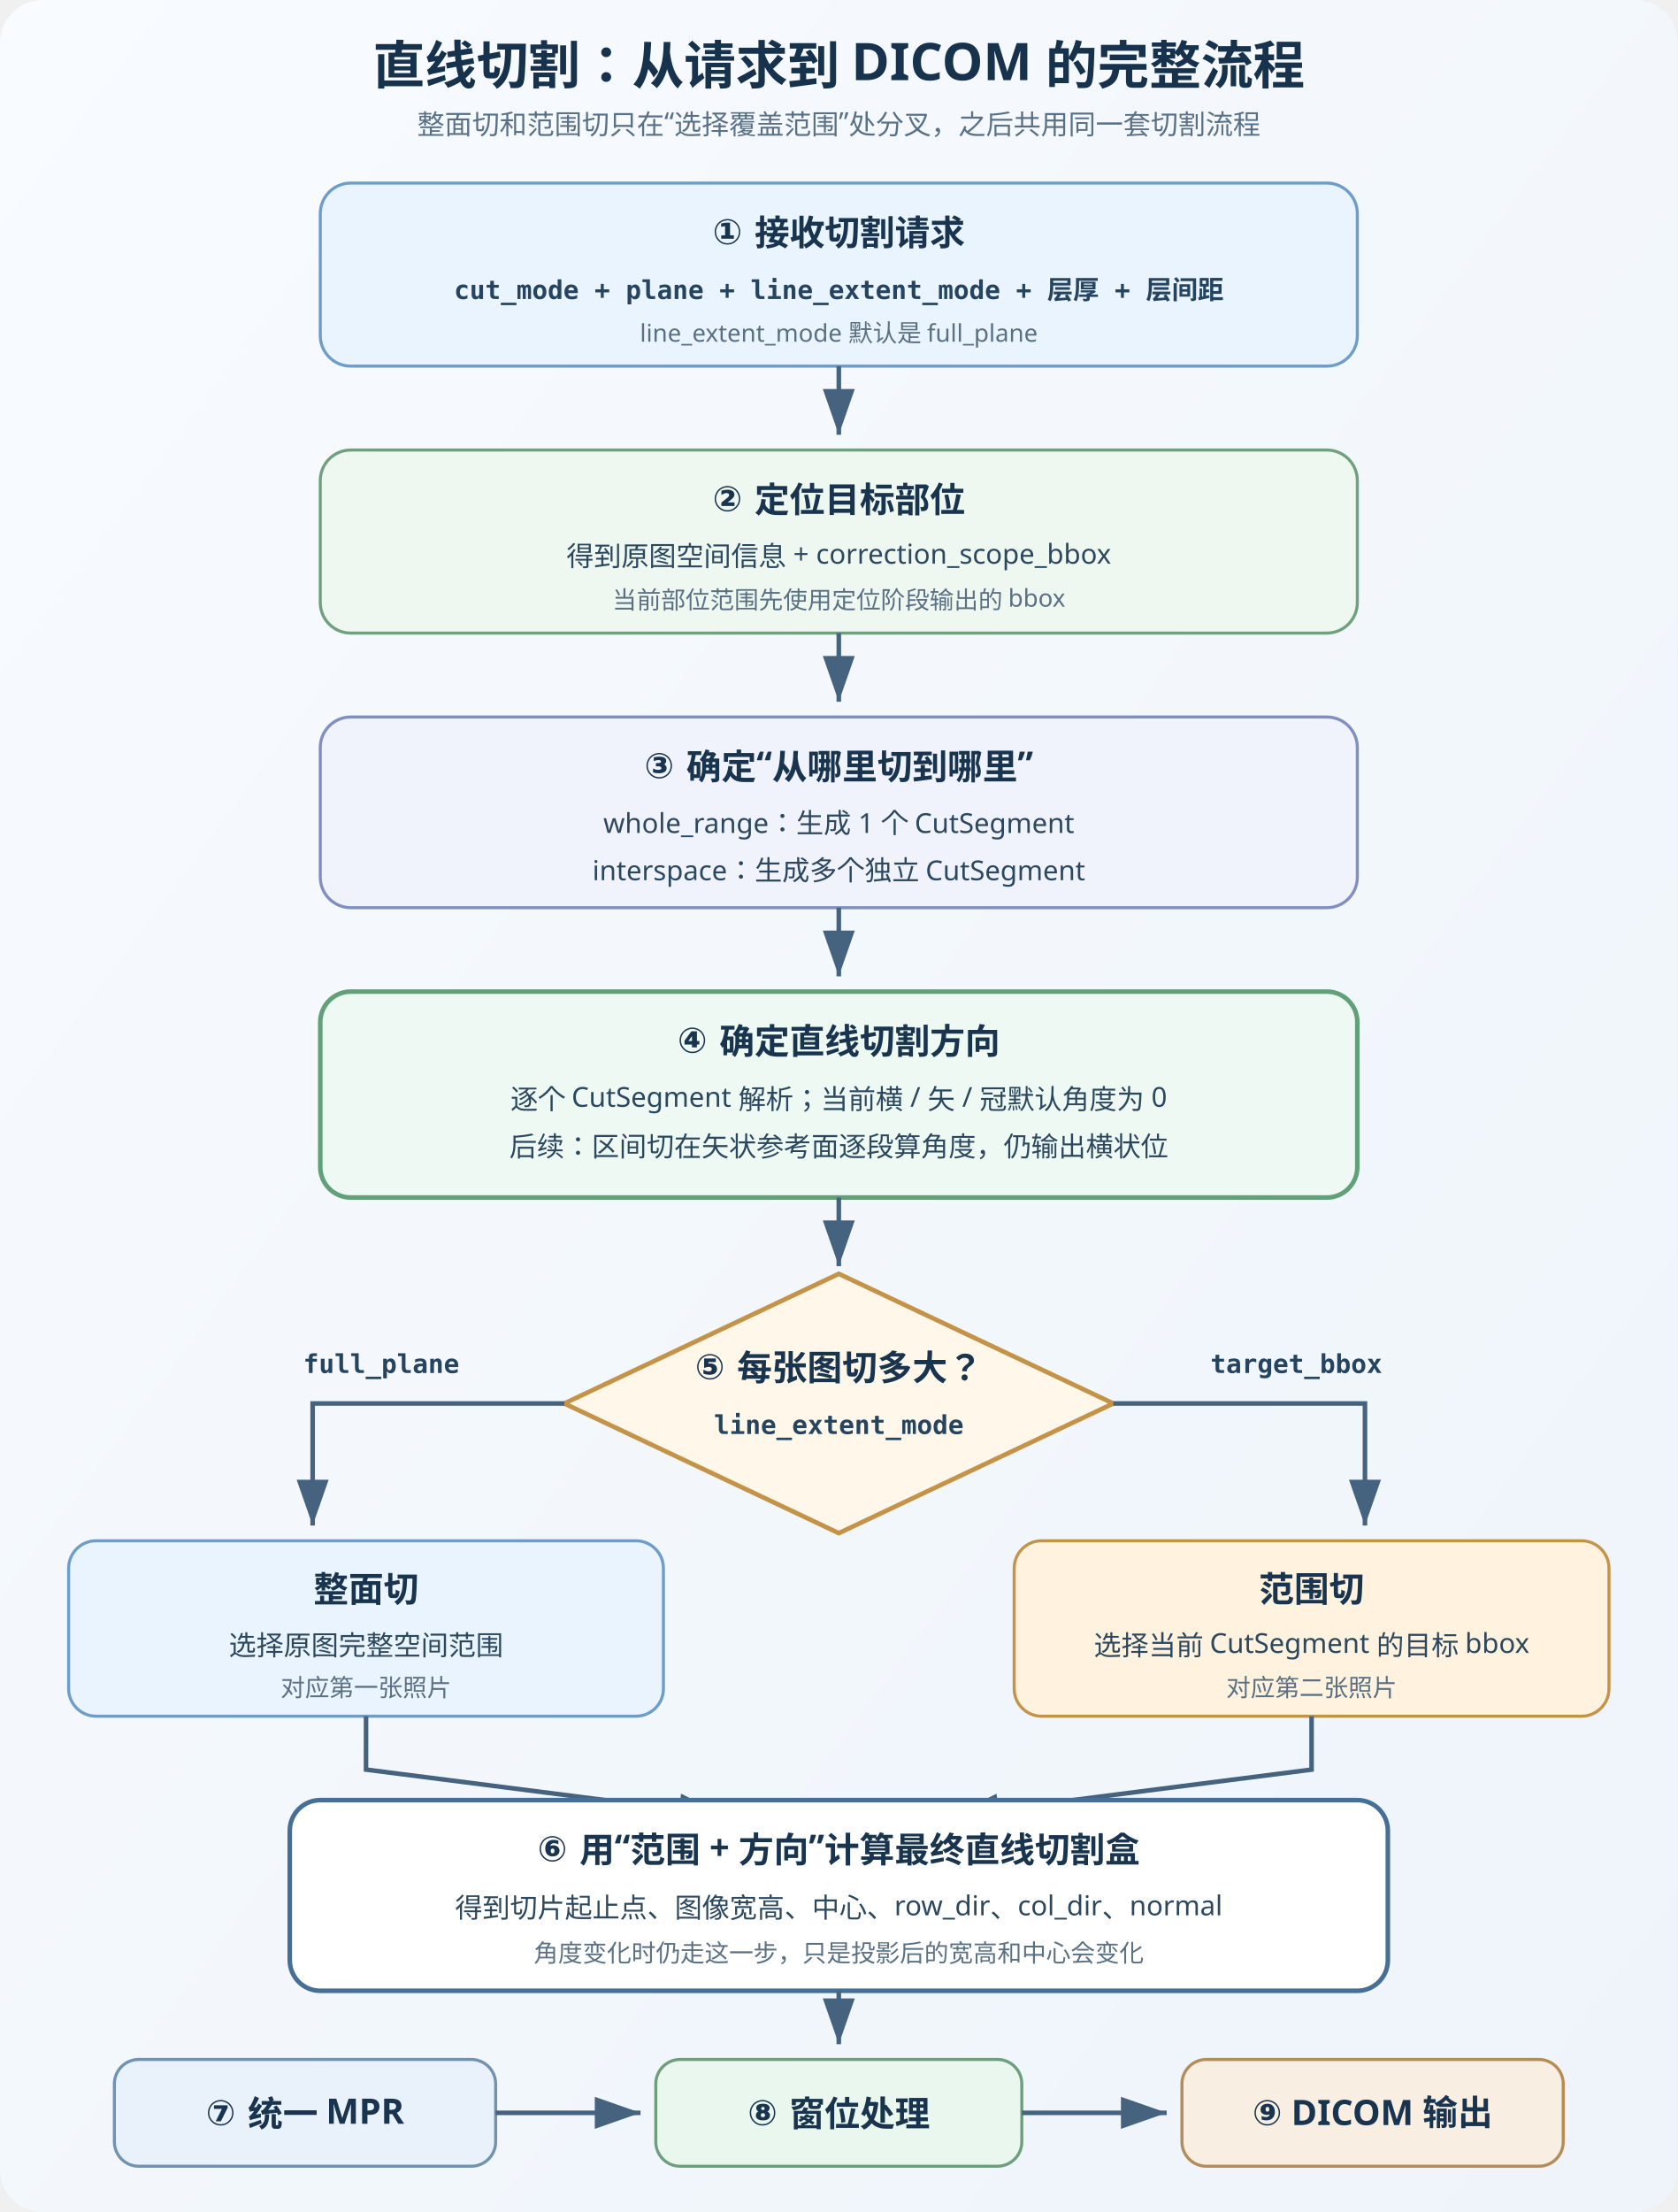
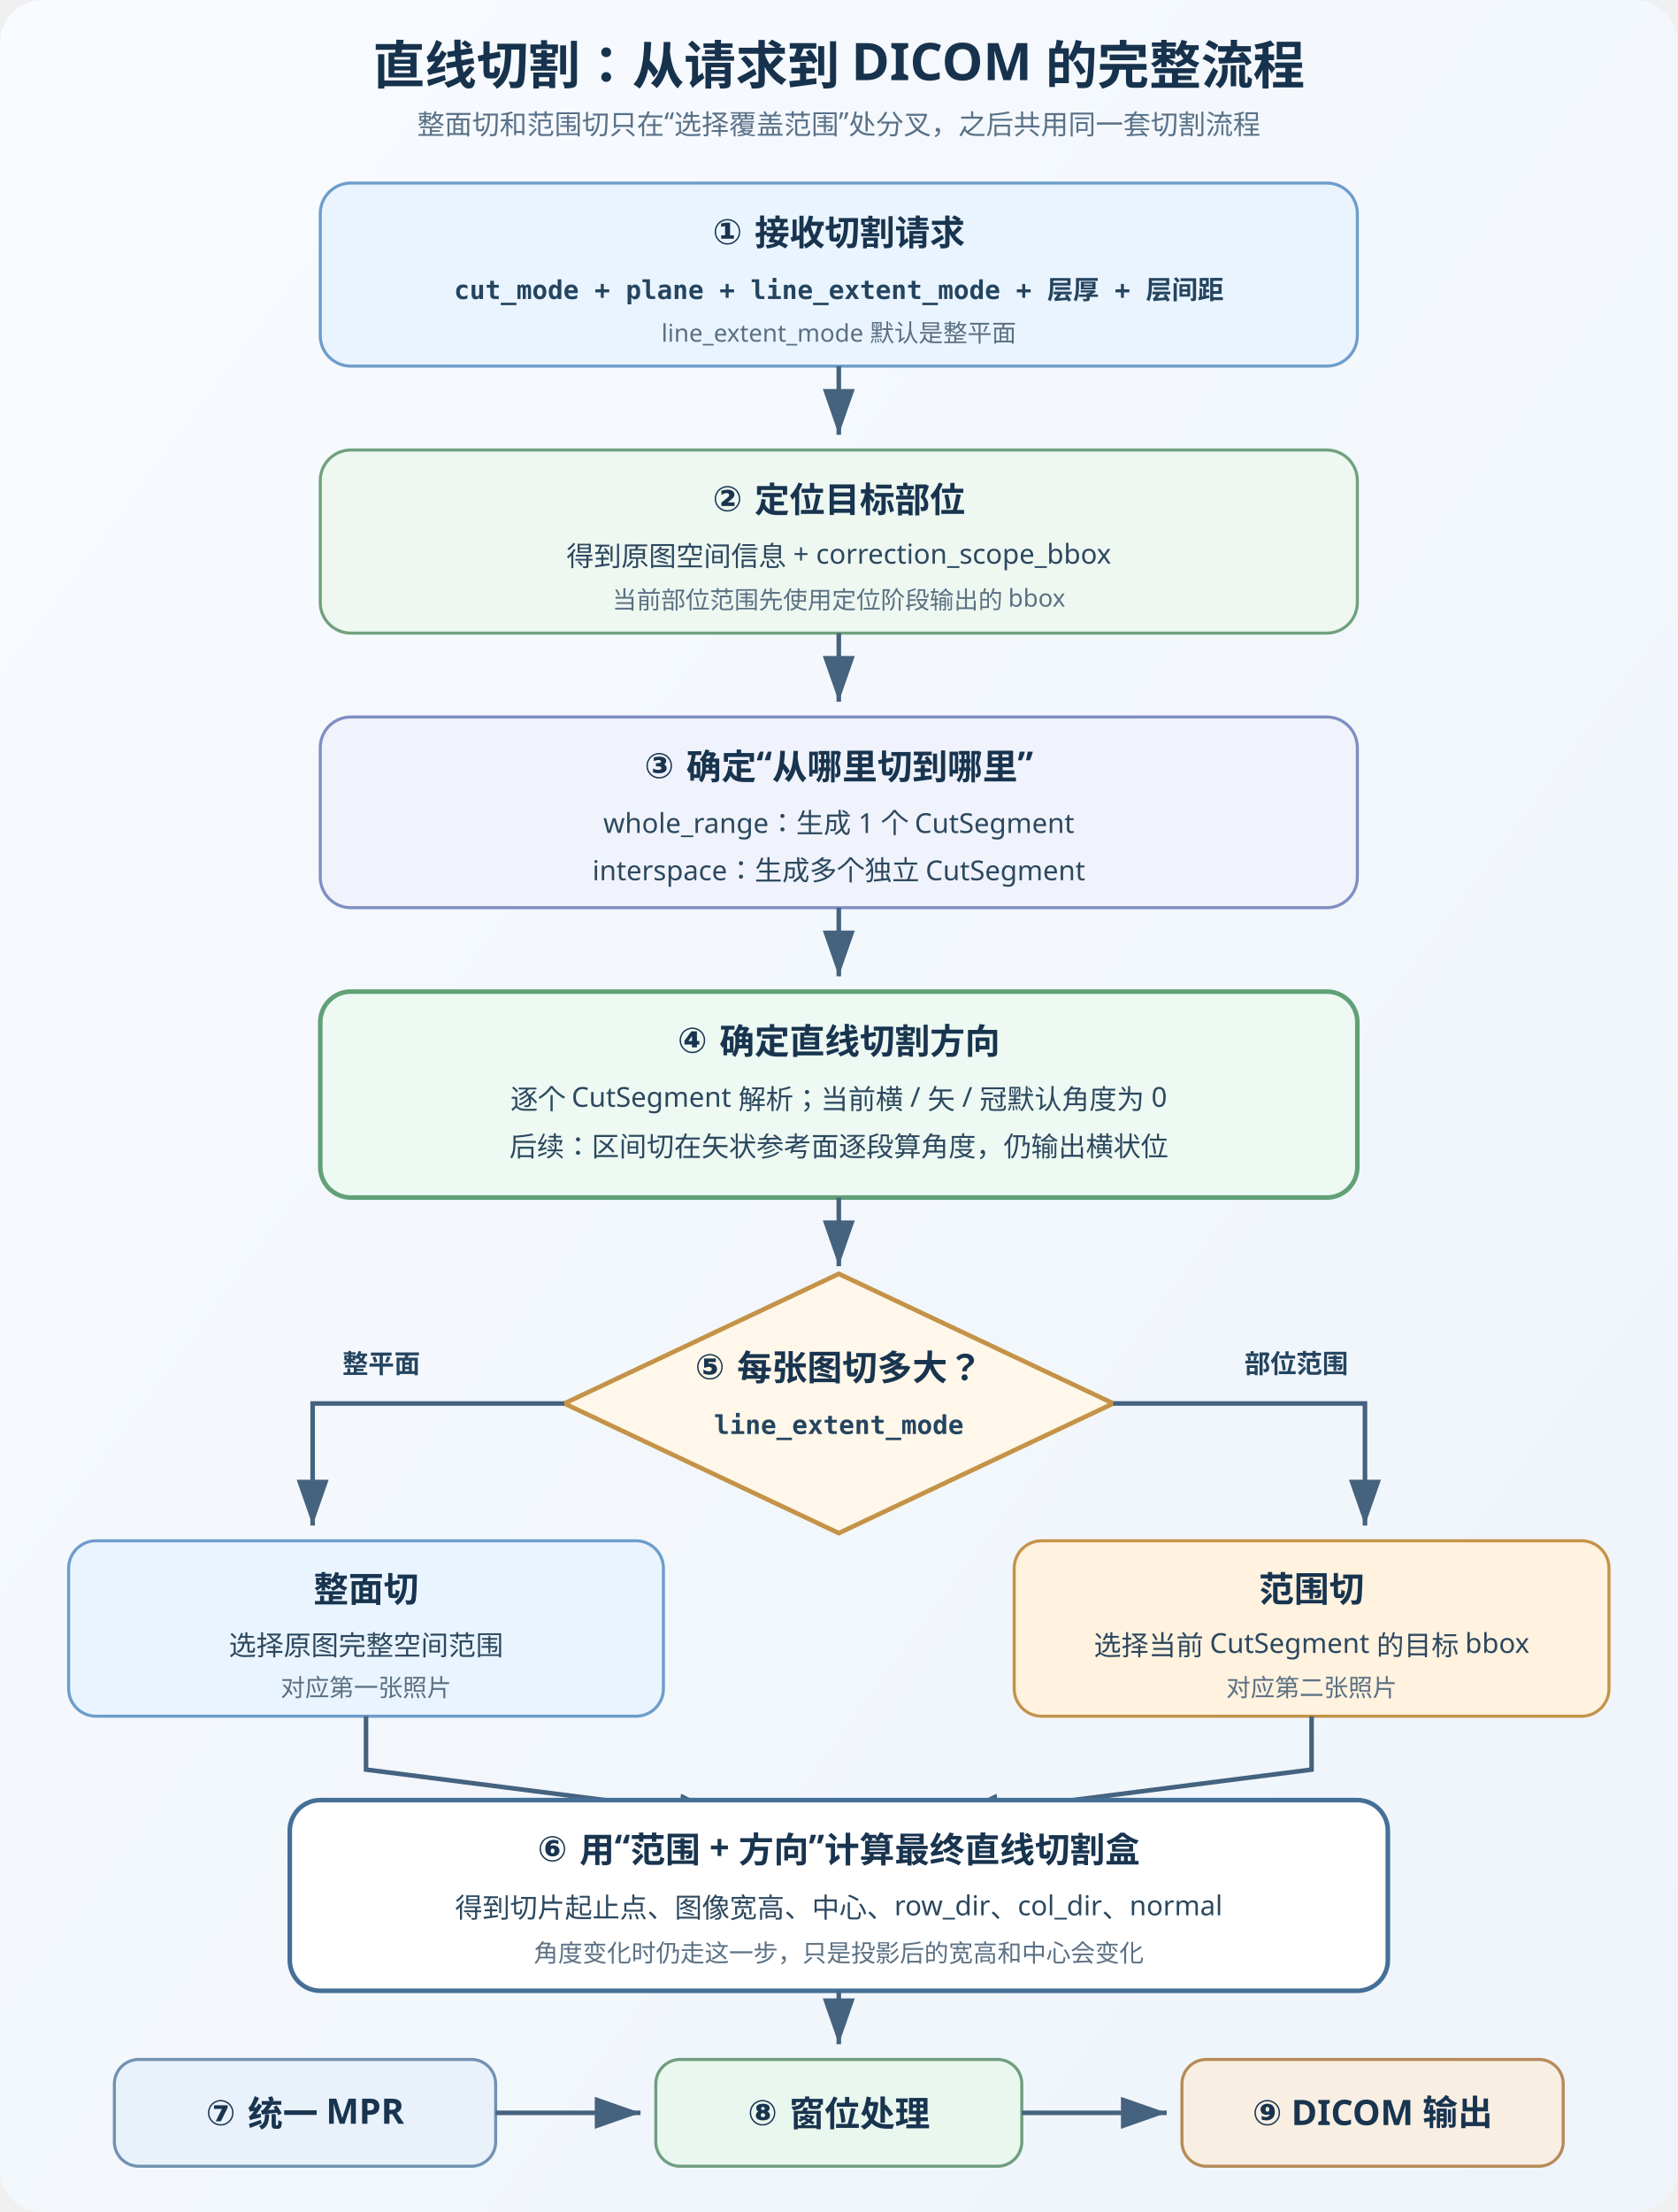
<svg xmlns="http://www.w3.org/2000/svg" width="1100" height="1450" viewBox="0 0 1100 1450">
  <defs>
    <linearGradient id="background" x1="0" y1="0" x2="1" y2="1">
      <stop offset="0" stop-color="#f8fbff" />
      <stop offset="1" stop-color="#eef4fa" />
    </linearGradient>
    <marker id="arrow" markerWidth="11" markerHeight="11" refX="10" refY="3.5" orient="auto" markerUnits="strokeWidth">
      <path d="M0,0 L0,7 L10,3.5 z" fill="#45627f" />
    </marker>
    <style>
      .title { font: 700 34px sans-serif; fill: #17324d; }
      .subtitle { font: 400 18px sans-serif; fill: #597187; }
      .step-title { font: 700 23px sans-serif; fill: #18344f; }
      .body { font: 400 18px sans-serif; fill: #2c485f; }
      .small { font: 400 16px sans-serif; fill: #5a7083; }
      .code { font: 600 17px monospace; fill: #24445f; }
      .line { stroke: #45627f; stroke-width: 3; fill: none; marker-end: url(#arrow); }
      .dash { stroke: #7b91a5; stroke-width: 2; stroke-dasharray: 8 7; fill: none; }
    </style>
  </defs>
  <rect width="1100" height="1450" rx="28" fill="url(#background)" />
  <text x="550" y="55" text-anchor="middle" class="title">直线切割：从请求到 DICOM 的完整流程</text>
  <text x="550" y="88" text-anchor="middle" class="subtitle">整面切和范围切只在“选择覆盖范围”处分叉，之后共用同一套切割流程</text>
  <rect x="210" y="120" width="680" height="120" rx="20" fill="#eaf4ff" stroke="#6d9dcb" stroke-width="2" />
  <text x="550" y="160" text-anchor="middle" class="step-title">① 接收切割请求</text>
  <text x="550" y="196" text-anchor="middle" class="code">cut_mode + plane + line_extent_mode + 层厚 + 层间距</text>
-   <text x="550" y="224" text-anchor="middle" class="small">line_extent_mode 默认是 full_plane</text>
+   <text x="550" y="224" text-anchor="middle" class="small">line_extent_mode 默认是整平面</text>
  <path d="M550 240 L550 285" class="line" />
  <rect x="210" y="295" width="680" height="120" rx="20" fill="#eef8f1" stroke="#70a17d" stroke-width="2" />
  <text x="550" y="335" text-anchor="middle" class="step-title">② 定位目标部位</text>
  <text x="550" y="371" text-anchor="middle" class="body">得到原图空间信息 + correction_scope_bbox</text>
  <text x="550" y="399" text-anchor="middle" class="small">当前部位范围先使用定位阶段输出的 bbox</text>
  <path d="M550 415 L550 460" class="line" />
  <rect x="210" y="470" width="680" height="125" rx="20" fill="#f0f3fb" stroke="#7f8fc1" stroke-width="2" />
  <text x="550" y="510" text-anchor="middle" class="step-title">③ 确定“从哪里切到哪里”</text>
  <text x="550" y="546" text-anchor="middle" class="body">whole_range：生成 1 个 CutSegment</text>
  <text x="550" y="577" text-anchor="middle" class="body">interspace：生成多个独立 CutSegment</text>
  <path d="M550 595 L550 640" class="line" />
  <rect x="210" y="650" width="680" height="135" rx="20" fill="#edf9f2" stroke="#62a078" stroke-width="3" />
  <text x="550" y="690" text-anchor="middle" class="step-title">④ 确定直线切割方向</text>
  <text x="550" y="727" text-anchor="middle" class="body">逐个 CutSegment 解析；当前横 / 矢 / 冠默认角度为 0</text>
  <text x="550" y="758" text-anchor="middle" class="body">后续：区间切在矢状参考面逐段算角度，仍输出横状位</text>
  <path d="M550 785 L550 830" class="line" />
  <polygon points="550,835 730,920 550,1005 370,920" fill="#fff7e9" stroke="#c49348" stroke-width="3" />
  <text x="550" y="904" text-anchor="middle" class="step-title">⑤ 每张图切多大？</text>
  <text x="550" y="940" text-anchor="middle" class="code">line_extent_mode</text>
  <path d="M370 920 L205 920 L205 1000" class="line" />
-   <text x="250" y="900" text-anchor="middle" class="code">full_plane</text>
+   <text x="250" y="900" text-anchor="middle" class="code">整平面</text>
  <path d="M730 920 L895 920 L895 1000" class="line" />
-   <text x="850" y="900" text-anchor="middle" class="code">target_bbox</text>
+   <text x="850" y="900" text-anchor="middle" class="code">部位范围</text>
  <rect x="45" y="1010" width="390" height="115" rx="18" fill="#eaf4ff" stroke="#6d9dcb" stroke-width="2" />
  <text x="240" y="1050" text-anchor="middle" class="step-title">整面切</text>
  <text x="240" y="1085" text-anchor="middle" class="body">选择原图完整空间范围</text>
  <text x="240" y="1112" text-anchor="middle" class="small">对应第一张照片</text>
  <rect x="665" y="1010" width="390" height="115" rx="18" fill="#fff2df" stroke="#c49348" stroke-width="2" />
  <text x="860" y="1050" text-anchor="middle" class="step-title">范围切</text>
  <text x="860" y="1085" text-anchor="middle" class="body">选择当前 CutSegment 的目标 bbox</text>
  <text x="860" y="1112" text-anchor="middle" class="small">对应第二张照片</text>
  <path d="M240 1125 L240 1160 L475 1190" class="line" />
  <path d="M860 1125 L860 1160 L625 1190" class="line" />
  <rect x="190" y="1180" width="720" height="125" rx="20" fill="#ffffff" stroke="#456f97" stroke-width="3" />
  <text x="550" y="1220" text-anchor="middle" class="step-title">⑥ 用“范围 + 方向”计算最终直线切割盒</text>
  <text x="550" y="1257" text-anchor="middle" class="body">得到切片起止点、图像宽高、中心、row_dir、col_dir、normal</text>
  <text x="550" y="1286" text-anchor="middle" class="small">角度变化时仍走这一步，只是投影后的宽高和中心会变化</text>
  <path d="M550 1305 L550 1340" class="line" />
  <rect x="75" y="1350" width="250" height="70" rx="16" fill="#e9f2fb" stroke="#7192b2" stroke-width="2" />
  <text x="200" y="1393" text-anchor="middle" class="step-title">⑦ 统一 MPR</text>
  <path d="M325 1385 L420 1385" class="line" />
  <rect x="430" y="1350" width="240" height="70" rx="16" fill="#eaf7ef" stroke="#6f9e7e" stroke-width="2" />
  <text x="550" y="1393" text-anchor="middle" class="step-title">⑧ 窗位处理</text>
  <path d="M670 1385 L765 1385" class="line" />
  <rect x="775" y="1350" width="250" height="70" rx="16" fill="#f8eee2" stroke="#b58b58" stroke-width="2" />
  <text x="900" y="1393" text-anchor="middle" class="step-title">⑨ DICOM 输出</text>
</svg>
